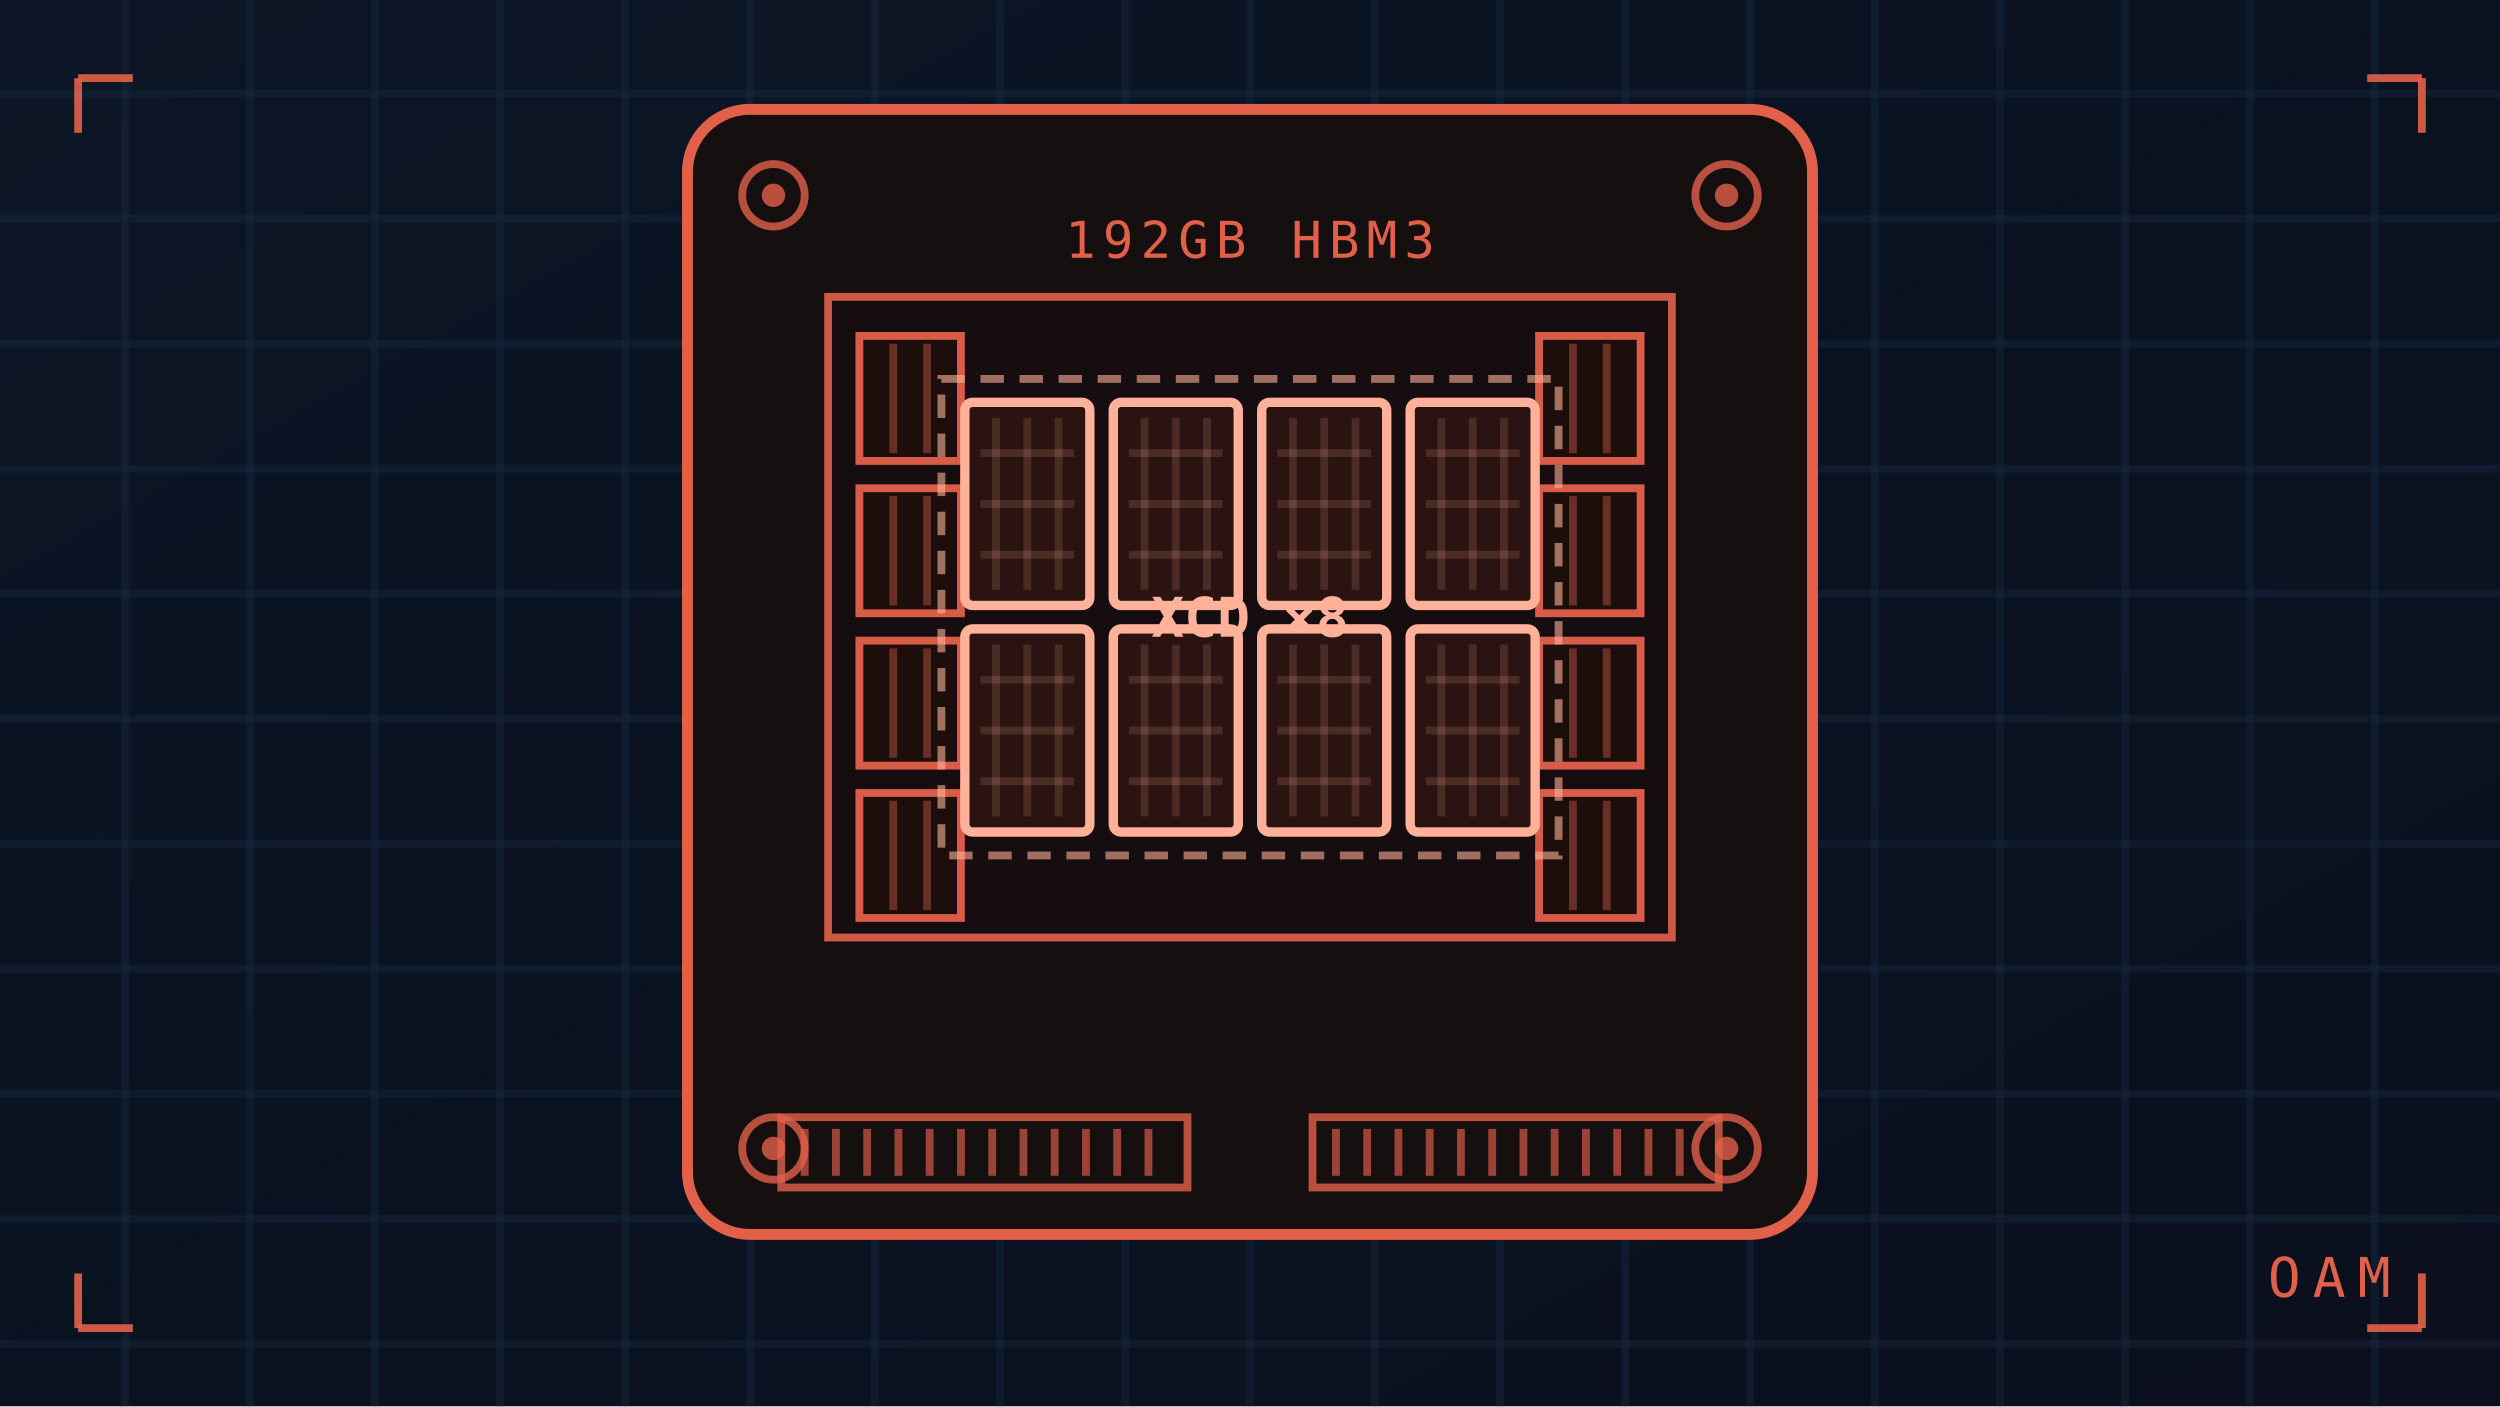
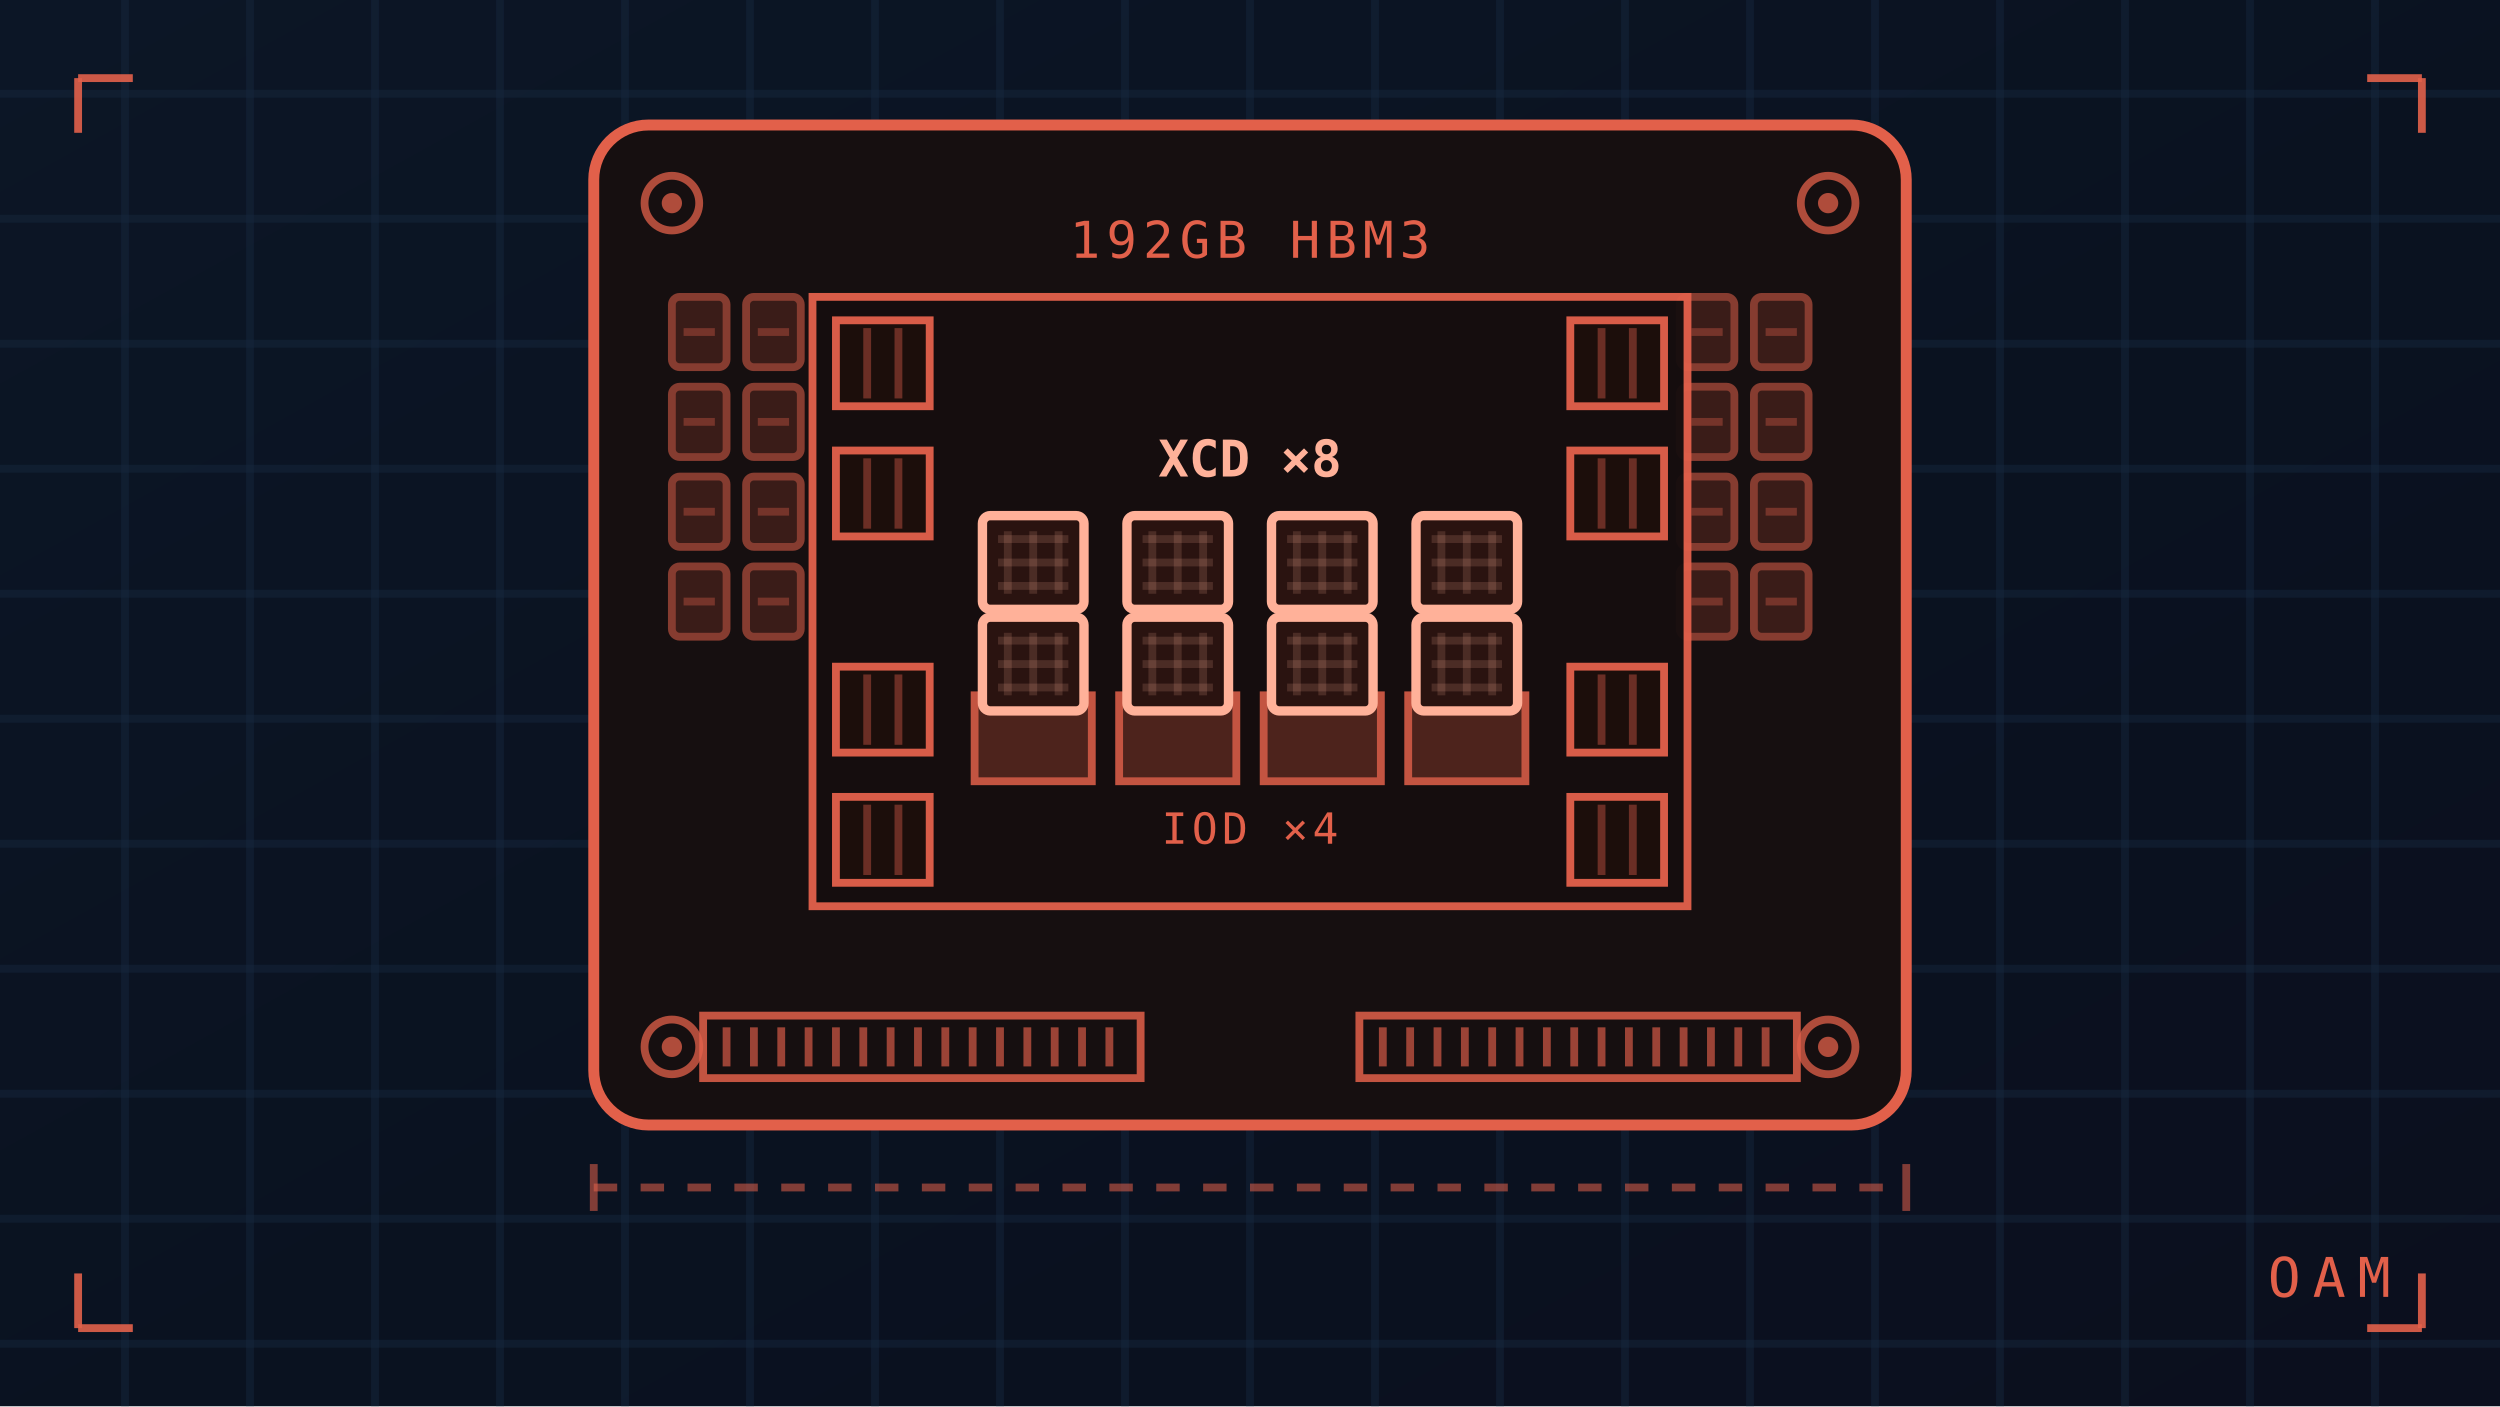
<svg xmlns="http://www.w3.org/2000/svg" width="320" height="180" viewBox="0 0 320 180" fill="none" role="img">
  <defs>
    <linearGradient id="mi300x-bg" x1="0" y1="0" x2="1" y2="1">
      <stop offset="0%" stop-color="#0c1626" />
      <stop offset="55%" stop-color="#0a1220" />
      <stop offset="100%" stop-color="#0b0f1e" />
    </linearGradient>
  </defs>
  <rect width="320" height="180" fill="url(#mi300x-bg)" />
  <line x1="16" y1="0" x2="16" y2="180" stroke="#16283f" stroke-width="1" opacity="0.45" />
  <line x1="32" y1="0" x2="32" y2="180" stroke="#16283f" stroke-width="1" opacity="0.45" />
  <line x1="48" y1="0" x2="48" y2="180" stroke="#16283f" stroke-width="1" opacity="0.45" />
  <line x1="64" y1="0" x2="64" y2="180" stroke="#16283f" stroke-width="1" opacity="0.45" />
  <line x1="80" y1="0" x2="80" y2="180" stroke="#16283f" stroke-width="1" opacity="0.45" />
  <line x1="96" y1="0" x2="96" y2="180" stroke="#16283f" stroke-width="1" opacity="0.45" />
  <line x1="112" y1="0" x2="112" y2="180" stroke="#16283f" stroke-width="1" opacity="0.45" />
  <line x1="128" y1="0" x2="128" y2="180" stroke="#16283f" stroke-width="1" opacity="0.45" />
  <line x1="144" y1="0" x2="144" y2="180" stroke="#16283f" stroke-width="1" opacity="0.45" />
  <line x1="160" y1="0" x2="160" y2="180" stroke="#16283f" stroke-width="1" opacity="0.45" />
  <line x1="176" y1="0" x2="176" y2="180" stroke="#16283f" stroke-width="1" opacity="0.45" />
  <line x1="192" y1="0" x2="192" y2="180" stroke="#16283f" stroke-width="1" opacity="0.45" />
  <line x1="208" y1="0" x2="208" y2="180" stroke="#16283f" stroke-width="1" opacity="0.45" />
  <line x1="224" y1="0" x2="224" y2="180" stroke="#16283f" stroke-width="1" opacity="0.45" />
  <line x1="240" y1="0" x2="240" y2="180" stroke="#16283f" stroke-width="1" opacity="0.45" />
  <line x1="256" y1="0" x2="256" y2="180" stroke="#16283f" stroke-width="1" opacity="0.45" />
  <line x1="272" y1="0" x2="272" y2="180" stroke="#16283f" stroke-width="1" opacity="0.45" />
  <line x1="288" y1="0" x2="288" y2="180" stroke="#16283f" stroke-width="1" opacity="0.45" />
  <line x1="304" y1="0" x2="304" y2="180" stroke="#16283f" stroke-width="1" opacity="0.45" />
  <line x1="0" y1="12" x2="320" y2="12" stroke="#16283f" stroke-width="1" opacity="0.45" />
  <line x1="0" y1="28" x2="320" y2="28" stroke="#16283f" stroke-width="1" opacity="0.45" />
  <line x1="0" y1="44" x2="320" y2="44" stroke="#16283f" stroke-width="1" opacity="0.45" />
  <line x1="0" y1="60" x2="320" y2="60" stroke="#16283f" stroke-width="1" opacity="0.45" />
  <line x1="0" y1="76" x2="320" y2="76" stroke="#16283f" stroke-width="1" opacity="0.45" />
  <line x1="0" y1="92" x2="320" y2="92" stroke="#16283f" stroke-width="1" opacity="0.45" />
  <line x1="0" y1="108" x2="320" y2="108" stroke="#16283f" stroke-width="1" opacity="0.45" />
  <line x1="0" y1="124" x2="320" y2="124" stroke="#16283f" stroke-width="1" opacity="0.45" />
  <line x1="0" y1="140" x2="320" y2="140" stroke="#16283f" stroke-width="1" opacity="0.45" />
  <line x1="0" y1="156" x2="320" y2="156" stroke="#16283f" stroke-width="1" opacity="0.45" />
  <line x1="0" y1="172" x2="320" y2="172" stroke="#16283f" stroke-width="1" opacity="0.45" />
  <line x1="10" y1="10" x2="17" y2="10" stroke="#e2604a" stroke-width="1" opacity="0.9" />
  <line x1="10" y1="10" x2="10" y2="17" stroke="#e2604a" stroke-width="1" opacity="0.9" />
  <line x1="303" y1="10" x2="310" y2="10" stroke="#e2604a" stroke-width="1" opacity="0.9" />
  <line x1="310" y1="10" x2="310" y2="17" stroke="#e2604a" stroke-width="1" opacity="0.9" />
  <line x1="10" y1="170" x2="17" y2="170" stroke="#e2604a" stroke-width="1" opacity="0.9" />
  <line x1="10" y1="163" x2="10" y2="170" stroke="#e2604a" stroke-width="1" opacity="0.9" />
  <line x1="303" y1="170" x2="310" y2="170" stroke="#e2604a" stroke-width="1" opacity="0.9" />
  <line x1="310" y1="163" x2="310" y2="170" stroke="#e2604a" stroke-width="1" opacity="0.9" />
-   <rect x="88" y="14" width="144" height="144" rx="8" fill="#160f10" stroke="#e2604a" stroke-width="1.4" />
-   <circle cx="99" cy="25" r="4" fill="none" stroke="#e2604a" stroke-width="1" opacity="0.8" />
-   <circle cx="99" cy="25" r="1.5" fill="#e2604a" opacity="0.8" />
-   <circle cx="221" cy="25" r="4" fill="none" stroke="#e2604a" stroke-width="1" opacity="0.8" />
-   <circle cx="221" cy="25" r="1.5" fill="#e2604a" opacity="0.8" />
-   <circle cx="99" cy="147" r="4" fill="none" stroke="#e2604a" stroke-width="1" opacity="0.8" />
-   <circle cx="99" cy="147" r="1.5" fill="#e2604a" opacity="0.8" />
-   <circle cx="221" cy="147" r="4" fill="none" stroke="#e2604a" stroke-width="1" opacity="0.8" />
-   <circle cx="221" cy="147" r="1.5" fill="#e2604a" opacity="0.8" />
-   <rect x="106" y="38" width="108" height="82" fill="#150d0e" stroke="#e2604a" stroke-width="1" opacity="0.9" />
-   <rect x="110" y="43" width="13" height="16" fill="#1c0e0b" stroke="#e2604a" stroke-width="1" opacity="0.95" />
-   <line x1="114.333" y1="44" x2="114.333" y2="58" stroke="#e2604a" stroke-width="1" opacity="0.4" />
-   <line x1="118.667" y1="44" x2="118.667" y2="58" stroke="#e2604a" stroke-width="1" opacity="0.4" />
-   <rect x="197" y="43" width="13" height="16" fill="#1c0e0b" stroke="#e2604a" stroke-width="1" opacity="0.95" />
-   <line x1="201.333" y1="44" x2="201.333" y2="58" stroke="#e2604a" stroke-width="1" opacity="0.4" />
-   <line x1="205.667" y1="44" x2="205.667" y2="58" stroke="#e2604a" stroke-width="1" opacity="0.4" />
-   <rect x="110" y="62.5" width="13" height="16" fill="#1c0e0b" stroke="#e2604a" stroke-width="1" opacity="0.95" />
-   <line x1="114.333" y1="63.5" x2="114.333" y2="77.5" stroke="#e2604a" stroke-width="1" opacity="0.4" />
-   <line x1="118.667" y1="63.5" x2="118.667" y2="77.5" stroke="#e2604a" stroke-width="1" opacity="0.4" />
-   <rect x="197" y="62.5" width="13" height="16" fill="#1c0e0b" stroke="#e2604a" stroke-width="1" opacity="0.95" />
-   <line x1="201.333" y1="63.5" x2="201.333" y2="77.5" stroke="#e2604a" stroke-width="1" opacity="0.4" />
-   <line x1="205.667" y1="63.5" x2="205.667" y2="77.5" stroke="#e2604a" stroke-width="1" opacity="0.4" />
-   <rect x="110" y="82" width="13" height="16" fill="#1c0e0b" stroke="#e2604a" stroke-width="1" opacity="0.95" />
-   <line x1="114.333" y1="83" x2="114.333" y2="97" stroke="#e2604a" stroke-width="1" opacity="0.4" />
-   <line x1="118.667" y1="83" x2="118.667" y2="97" stroke="#e2604a" stroke-width="1" opacity="0.4" />
-   <rect x="197" y="82" width="13" height="16" fill="#1c0e0b" stroke="#e2604a" stroke-width="1" opacity="0.95" />
-   <line x1="201.333" y1="83" x2="201.333" y2="97" stroke="#e2604a" stroke-width="1" opacity="0.4" />
-   <line x1="205.667" y1="83" x2="205.667" y2="97" stroke="#e2604a" stroke-width="1" opacity="0.4" />
-   <rect x="110" y="101.5" width="13" height="16" fill="#1c0e0b" stroke="#e2604a" stroke-width="1" opacity="0.95" />
-   <line x1="114.333" y1="102.5" x2="114.333" y2="116.5" stroke="#e2604a" stroke-width="1" opacity="0.4" />
-   <line x1="118.667" y1="102.5" x2="118.667" y2="116.5" stroke="#e2604a" stroke-width="1" opacity="0.4" />
-   <rect x="197" y="101.5" width="13" height="16" fill="#1c0e0b" stroke="#e2604a" stroke-width="1" opacity="0.95" />
-   <line x1="201.333" y1="102.5" x2="201.333" y2="116.5" stroke="#e2604a" stroke-width="1" opacity="0.4" />
-   <line x1="205.667" y1="102.5" x2="205.667" y2="116.5" stroke="#e2604a" stroke-width="1" opacity="0.4" />
-   <rect x="123.5" y="51.5" width="16" height="26" rx="1" fill="#2a1310" stroke="#ffb199" stroke-width="1.2" />
-   <line x1="127.5" y1="53.5" x2="127.5" y2="75.5" stroke="#ffb199" stroke-width="1" opacity="0.16" />
-   <line x1="125.5" y1="58" x2="137.5" y2="58" stroke="#ffb199" stroke-width="1" opacity="0.16" />
-   <line x1="131.5" y1="53.5" x2="131.5" y2="75.5" stroke="#ffb199" stroke-width="1" opacity="0.16" />
-   <line x1="125.5" y1="64.5" x2="137.5" y2="64.5" stroke="#ffb199" stroke-width="1" opacity="0.16" />
-   <line x1="135.5" y1="53.5" x2="135.5" y2="75.5" stroke="#ffb199" stroke-width="1" opacity="0.16" />
-   <line x1="125.5" y1="71" x2="137.5" y2="71" stroke="#ffb199" stroke-width="1" opacity="0.16" />
-   <rect x="142.5" y="51.5" width="16" height="26" rx="1" fill="#2a1310" stroke="#ffb199" stroke-width="1.2" />
-   <line x1="146.5" y1="53.5" x2="146.5" y2="75.5" stroke="#ffb199" stroke-width="1" opacity="0.16" />
-   <line x1="144.5" y1="58" x2="156.5" y2="58" stroke="#ffb199" stroke-width="1" opacity="0.16" />
-   <line x1="150.5" y1="53.5" x2="150.5" y2="75.5" stroke="#ffb199" stroke-width="1" opacity="0.16" />
-   <line x1="144.5" y1="64.5" x2="156.5" y2="64.5" stroke="#ffb199" stroke-width="1" opacity="0.16" />
-   <line x1="154.5" y1="53.5" x2="154.5" y2="75.5" stroke="#ffb199" stroke-width="1" opacity="0.16" />
-   <line x1="144.5" y1="71" x2="156.5" y2="71" stroke="#ffb199" stroke-width="1" opacity="0.16" />
-   <rect x="161.5" y="51.5" width="16" height="26" rx="1" fill="#2a1310" stroke="#ffb199" stroke-width="1.2" />
-   <line x1="165.5" y1="53.5" x2="165.5" y2="75.5" stroke="#ffb199" stroke-width="1" opacity="0.16" />
-   <line x1="163.5" y1="58" x2="175.5" y2="58" stroke="#ffb199" stroke-width="1" opacity="0.16" />
-   <line x1="169.5" y1="53.5" x2="169.5" y2="75.5" stroke="#ffb199" stroke-width="1" opacity="0.16" />
-   <line x1="163.5" y1="64.5" x2="175.5" y2="64.5" stroke="#ffb199" stroke-width="1" opacity="0.16" />
-   <line x1="173.5" y1="53.5" x2="173.5" y2="75.5" stroke="#ffb199" stroke-width="1" opacity="0.16" />
-   <line x1="163.5" y1="71" x2="175.5" y2="71" stroke="#ffb199" stroke-width="1" opacity="0.16" />
-   <rect x="180.5" y="51.5" width="16" height="26" rx="1" fill="#2a1310" stroke="#ffb199" stroke-width="1.2" />
-   <line x1="184.5" y1="53.5" x2="184.5" y2="75.5" stroke="#ffb199" stroke-width="1" opacity="0.16" />
-   <line x1="182.5" y1="58" x2="194.5" y2="58" stroke="#ffb199" stroke-width="1" opacity="0.16" />
-   <line x1="188.5" y1="53.5" x2="188.5" y2="75.5" stroke="#ffb199" stroke-width="1" opacity="0.16" />
-   <line x1="182.5" y1="64.5" x2="194.5" y2="64.5" stroke="#ffb199" stroke-width="1" opacity="0.16" />
-   <line x1="192.5" y1="53.5" x2="192.5" y2="75.5" stroke="#ffb199" stroke-width="1" opacity="0.16" />
-   <line x1="182.5" y1="71" x2="194.5" y2="71" stroke="#ffb199" stroke-width="1" opacity="0.16" />
-   <rect x="123.5" y="80.5" width="16" height="26" rx="1" fill="#2a1310" stroke="#ffb199" stroke-width="1.2" />
-   <line x1="127.5" y1="82.5" x2="127.5" y2="104.5" stroke="#ffb199" stroke-width="1" opacity="0.16" />
-   <line x1="125.5" y1="87" x2="137.5" y2="87" stroke="#ffb199" stroke-width="1" opacity="0.16" />
-   <line x1="131.5" y1="82.5" x2="131.5" y2="104.5" stroke="#ffb199" stroke-width="1" opacity="0.16" />
-   <line x1="125.5" y1="93.5" x2="137.5" y2="93.5" stroke="#ffb199" stroke-width="1" opacity="0.16" />
-   <line x1="135.5" y1="82.5" x2="135.5" y2="104.5" stroke="#ffb199" stroke-width="1" opacity="0.16" />
-   <line x1="125.5" y1="100" x2="137.5" y2="100" stroke="#ffb199" stroke-width="1" opacity="0.16" />
-   <rect x="142.5" y="80.5" width="16" height="26" rx="1" fill="#2a1310" stroke="#ffb199" stroke-width="1.2" />
-   <line x1="146.5" y1="82.5" x2="146.5" y2="104.5" stroke="#ffb199" stroke-width="1" opacity="0.16" />
-   <line x1="144.5" y1="87" x2="156.5" y2="87" stroke="#ffb199" stroke-width="1" opacity="0.16" />
-   <line x1="150.5" y1="82.5" x2="150.5" y2="104.5" stroke="#ffb199" stroke-width="1" opacity="0.16" />
-   <line x1="144.5" y1="93.5" x2="156.5" y2="93.5" stroke="#ffb199" stroke-width="1" opacity="0.16" />
-   <line x1="154.5" y1="82.5" x2="154.5" y2="104.5" stroke="#ffb199" stroke-width="1" opacity="0.16" />
-   <line x1="144.5" y1="100" x2="156.5" y2="100" stroke="#ffb199" stroke-width="1" opacity="0.16" />
-   <rect x="161.5" y="80.5" width="16" height="26" rx="1" fill="#2a1310" stroke="#ffb199" stroke-width="1.2" />
-   <line x1="165.5" y1="82.5" x2="165.5" y2="104.5" stroke="#ffb199" stroke-width="1" opacity="0.16" />
-   <line x1="163.5" y1="87" x2="175.5" y2="87" stroke="#ffb199" stroke-width="1" opacity="0.16" />
-   <line x1="169.5" y1="82.5" x2="169.5" y2="104.5" stroke="#ffb199" stroke-width="1" opacity="0.16" />
-   <line x1="163.5" y1="93.5" x2="175.5" y2="93.5" stroke="#ffb199" stroke-width="1" opacity="0.16" />
-   <line x1="173.5" y1="82.5" x2="173.5" y2="104.5" stroke="#ffb199" stroke-width="1" opacity="0.16" />
-   <line x1="163.5" y1="100" x2="175.5" y2="100" stroke="#ffb199" stroke-width="1" opacity="0.16" />
-   <rect x="180.5" y="80.5" width="16" height="26" rx="1" fill="#2a1310" stroke="#ffb199" stroke-width="1.2" />
-   <line x1="184.5" y1="82.5" x2="184.5" y2="104.5" stroke="#ffb199" stroke-width="1" opacity="0.16" />
-   <line x1="182.5" y1="87" x2="194.5" y2="87" stroke="#ffb199" stroke-width="1" opacity="0.16" />
-   <line x1="188.5" y1="82.5" x2="188.5" y2="104.5" stroke="#ffb199" stroke-width="1" opacity="0.16" />
-   <line x1="182.5" y1="93.5" x2="194.5" y2="93.5" stroke="#ffb199" stroke-width="1" opacity="0.16" />
-   <line x1="192.5" y1="82.5" x2="192.5" y2="104.5" stroke="#ffb199" stroke-width="1" opacity="0.16" />
-   <line x1="182.5" y1="100" x2="194.5" y2="100" stroke="#ffb199" stroke-width="1" opacity="0.16" />
-   <rect x="120.5" y="48.5" width="79" height="61" fill="none" stroke="#ffb199" stroke-width="1" stroke-dasharray="3 2" opacity="0.6" />
-   <text x="160" y="81.5" font-family="ui-monospace, Menlo, monospace" font-size="7" fill="#ffb199" text-anchor="middle" font-weight="600">XCD ×8</text>
-   <text x="160" y="33" font-family="ui-monospace, Menlo, monospace" font-size="6.5" fill="#e2604a" text-anchor="middle" letter-spacing="0.14em">192GB HBM3</text>
-   <rect x="100" y="143" width="52" height="9" fill="none" stroke="#e2604a" stroke-width="1" opacity="0.8" />
-   <line x1="103" y1="144.5" x2="103" y2="150.5" stroke="#e2604a" stroke-width="1" opacity="0.65" />
-   <line x1="107" y1="144.5" x2="107" y2="150.5" stroke="#e2604a" stroke-width="1" opacity="0.65" />
-   <line x1="111" y1="144.5" x2="111" y2="150.5" stroke="#e2604a" stroke-width="1" opacity="0.65" />
-   <line x1="115" y1="144.5" x2="115" y2="150.5" stroke="#e2604a" stroke-width="1" opacity="0.65" />
-   <line x1="119" y1="144.5" x2="119" y2="150.5" stroke="#e2604a" stroke-width="1" opacity="0.65" />
-   <line x1="123" y1="144.5" x2="123" y2="150.5" stroke="#e2604a" stroke-width="1" opacity="0.65" />
-   <line x1="127" y1="144.5" x2="127" y2="150.5" stroke="#e2604a" stroke-width="1" opacity="0.65" />
-   <line x1="131" y1="144.5" x2="131" y2="150.5" stroke="#e2604a" stroke-width="1" opacity="0.65" />
-   <line x1="135" y1="144.5" x2="135" y2="150.5" stroke="#e2604a" stroke-width="1" opacity="0.65" />
-   <line x1="139" y1="144.5" x2="139" y2="150.5" stroke="#e2604a" stroke-width="1" opacity="0.65" />
-   <line x1="143" y1="144.5" x2="143" y2="150.5" stroke="#e2604a" stroke-width="1" opacity="0.65" />
-   <line x1="147" y1="144.5" x2="147" y2="150.5" stroke="#e2604a" stroke-width="1" opacity="0.65" />
-   <rect x="168" y="143" width="52" height="9" fill="none" stroke="#e2604a" stroke-width="1" opacity="0.8" />
-   <line x1="171" y1="144.5" x2="171" y2="150.5" stroke="#e2604a" stroke-width="1" opacity="0.65" />
-   <line x1="175" y1="144.5" x2="175" y2="150.5" stroke="#e2604a" stroke-width="1" opacity="0.65" />
-   <line x1="179" y1="144.5" x2="179" y2="150.5" stroke="#e2604a" stroke-width="1" opacity="0.65" />
-   <line x1="183" y1="144.5" x2="183" y2="150.5" stroke="#e2604a" stroke-width="1" opacity="0.65" />
-   <line x1="187" y1="144.5" x2="187" y2="150.5" stroke="#e2604a" stroke-width="1" opacity="0.65" />
-   <line x1="191" y1="144.5" x2="191" y2="150.5" stroke="#e2604a" stroke-width="1" opacity="0.65" />
-   <line x1="195" y1="144.5" x2="195" y2="150.5" stroke="#e2604a" stroke-width="1" opacity="0.65" />
-   <line x1="199" y1="144.5" x2="199" y2="150.5" stroke="#e2604a" stroke-width="1" opacity="0.65" />
-   <line x1="203" y1="144.5" x2="203" y2="150.5" stroke="#e2604a" stroke-width="1" opacity="0.65" />
-   <line x1="207" y1="144.5" x2="207" y2="150.5" stroke="#e2604a" stroke-width="1" opacity="0.65" />
-   <line x1="211" y1="144.5" x2="211" y2="150.5" stroke="#e2604a" stroke-width="1" opacity="0.65" />
-   <line x1="215" y1="144.5" x2="215" y2="150.5" stroke="#e2604a" stroke-width="1" opacity="0.65" />
+   <rect x="76" y="16" width="168" height="128" rx="7" fill="#160f10" stroke="#e2604a" stroke-width="1.4" />
+   <circle cx="86" cy="26" r="3.5" fill="none" stroke="#e2604a" stroke-width="1" opacity="0.75" />
+   <circle cx="86" cy="26" r="1.3" fill="#e2604a" opacity="0.75" />
+   <circle cx="234" cy="26" r="3.5" fill="none" stroke="#e2604a" stroke-width="1" opacity="0.75" />
+   <circle cx="234" cy="26" r="1.3" fill="#e2604a" opacity="0.75" />
+   <circle cx="86" cy="134" r="3.5" fill="none" stroke="#e2604a" stroke-width="1" opacity="0.75" />
+   <circle cx="86" cy="134" r="1.3" fill="#e2604a" opacity="0.75" />
+   <circle cx="234" cy="134" r="3.5" fill="none" stroke="#e2604a" stroke-width="1" opacity="0.75" />
+   <circle cx="234" cy="134" r="1.3" fill="#e2604a" opacity="0.75" />
+   <rect x="86" y="38" width="7" height="9" rx="1" fill="#57271f" stroke="#e2604a" stroke-width="1" opacity="0.55" />
+   <line x1="87.5" y1="42.5" x2="91.5" y2="42.5" stroke="#e2604a" stroke-width="1" opacity="0.35" />
+   <rect x="95.5" y="38" width="7" height="9" rx="1" fill="#57271f" stroke="#e2604a" stroke-width="1" opacity="0.55" />
+   <line x1="97" y1="42.5" x2="101" y2="42.5" stroke="#e2604a" stroke-width="1" opacity="0.35" />
+   <rect x="86" y="49.5" width="7" height="9" rx="1" fill="#57271f" stroke="#e2604a" stroke-width="1" opacity="0.55" />
+   <line x1="87.5" y1="54" x2="91.5" y2="54" stroke="#e2604a" stroke-width="1" opacity="0.35" />
+   <rect x="95.5" y="49.5" width="7" height="9" rx="1" fill="#57271f" stroke="#e2604a" stroke-width="1" opacity="0.55" />
+   <line x1="97" y1="54" x2="101" y2="54" stroke="#e2604a" stroke-width="1" opacity="0.35" />
+   <rect x="86" y="61" width="7" height="9" rx="1" fill="#57271f" stroke="#e2604a" stroke-width="1" opacity="0.55" />
+   <line x1="87.5" y1="65.5" x2="91.5" y2="65.5" stroke="#e2604a" stroke-width="1" opacity="0.35" />
+   <rect x="95.5" y="61" width="7" height="9" rx="1" fill="#57271f" stroke="#e2604a" stroke-width="1" opacity="0.55" />
+   <line x1="97" y1="65.5" x2="101" y2="65.5" stroke="#e2604a" stroke-width="1" opacity="0.35" />
+   <rect x="86" y="72.5" width="7" height="9" rx="1" fill="#57271f" stroke="#e2604a" stroke-width="1" opacity="0.55" />
+   <line x1="87.5" y1="77" x2="91.5" y2="77" stroke="#e2604a" stroke-width="1" opacity="0.35" />
+   <rect x="95.5" y="72.5" width="7" height="9" rx="1" fill="#57271f" stroke="#e2604a" stroke-width="1" opacity="0.55" />
+   <line x1="97" y1="77" x2="101" y2="77" stroke="#e2604a" stroke-width="1" opacity="0.35" />
+   <rect x="215" y="38" width="7" height="9" rx="1" fill="#57271f" stroke="#e2604a" stroke-width="1" opacity="0.55" />
+   <line x1="216.5" y1="42.5" x2="220.5" y2="42.5" stroke="#e2604a" stroke-width="1" opacity="0.35" />
+   <rect x="224.5" y="38" width="7" height="9" rx="1" fill="#57271f" stroke="#e2604a" stroke-width="1" opacity="0.55" />
+   <line x1="226" y1="42.5" x2="230" y2="42.5" stroke="#e2604a" stroke-width="1" opacity="0.35" />
+   <rect x="215" y="49.5" width="7" height="9" rx="1" fill="#57271f" stroke="#e2604a" stroke-width="1" opacity="0.55" />
+   <line x1="216.5" y1="54" x2="220.5" y2="54" stroke="#e2604a" stroke-width="1" opacity="0.35" />
+   <rect x="224.5" y="49.5" width="7" height="9" rx="1" fill="#57271f" stroke="#e2604a" stroke-width="1" opacity="0.55" />
+   <line x1="226" y1="54" x2="230" y2="54" stroke="#e2604a" stroke-width="1" opacity="0.35" />
+   <rect x="215" y="61" width="7" height="9" rx="1" fill="#57271f" stroke="#e2604a" stroke-width="1" opacity="0.55" />
+   <line x1="216.5" y1="65.5" x2="220.5" y2="65.5" stroke="#e2604a" stroke-width="1" opacity="0.35" />
+   <rect x="224.5" y="61" width="7" height="9" rx="1" fill="#57271f" stroke="#e2604a" stroke-width="1" opacity="0.55" />
+   <line x1="226" y1="65.5" x2="230" y2="65.5" stroke="#e2604a" stroke-width="1" opacity="0.35" />
+   <rect x="215" y="72.5" width="7" height="9" rx="1" fill="#57271f" stroke="#e2604a" stroke-width="1" opacity="0.55" />
+   <line x1="216.5" y1="77" x2="220.5" y2="77" stroke="#e2604a" stroke-width="1" opacity="0.35" />
+   <rect x="224.5" y="72.5" width="7" height="9" rx="1" fill="#57271f" stroke="#e2604a" stroke-width="1" opacity="0.55" />
+   <line x1="226" y1="77" x2="230" y2="77" stroke="#e2604a" stroke-width="1" opacity="0.35" />
+   <rect x="104" y="38" width="112" height="78" fill="#150d0e" stroke="#e2604a" stroke-width="1" opacity="0.95" />
+   <rect x="107" y="41" width="12" height="11" fill="#1c0e0b" stroke="#e2604a" stroke-width="1" opacity="0.95" />
+   <line x1="111" y1="42" x2="111" y2="51" stroke="#e2604a" stroke-width="1" opacity="0.4" />
+   <line x1="115" y1="42" x2="115" y2="51" stroke="#e2604a" stroke-width="1" opacity="0.4" />
+   <rect x="201" y="41" width="12" height="11" fill="#1c0e0b" stroke="#e2604a" stroke-width="1" opacity="0.95" />
+   <line x1="205" y1="42" x2="205" y2="51" stroke="#e2604a" stroke-width="1" opacity="0.4" />
+   <line x1="209" y1="42" x2="209" y2="51" stroke="#e2604a" stroke-width="1" opacity="0.4" />
+   <rect x="107" y="57.667" width="12" height="11" fill="#1c0e0b" stroke="#e2604a" stroke-width="1" opacity="0.95" />
+   <line x1="111" y1="58.667" x2="111" y2="67.667" stroke="#e2604a" stroke-width="1" opacity="0.4" />
+   <line x1="115" y1="58.667" x2="115" y2="67.667" stroke="#e2604a" stroke-width="1" opacity="0.4" />
+   <rect x="201" y="57.667" width="12" height="11" fill="#1c0e0b" stroke="#e2604a" stroke-width="1" opacity="0.95" />
+   <line x1="205" y1="58.667" x2="205" y2="67.667" stroke="#e2604a" stroke-width="1" opacity="0.4" />
+   <line x1="209" y1="58.667" x2="209" y2="67.667" stroke="#e2604a" stroke-width="1" opacity="0.4" />
+   <rect x="107" y="85.333" width="12" height="11" fill="#1c0e0b" stroke="#e2604a" stroke-width="1" opacity="0.95" />
+   <line x1="111" y1="86.333" x2="111" y2="95.333" stroke="#e2604a" stroke-width="1" opacity="0.4" />
+   <line x1="115" y1="86.333" x2="115" y2="95.333" stroke="#e2604a" stroke-width="1" opacity="0.4" />
+   <rect x="201" y="85.333" width="12" height="11" fill="#1c0e0b" stroke="#e2604a" stroke-width="1" opacity="0.95" />
+   <line x1="205" y1="86.333" x2="205" y2="95.333" stroke="#e2604a" stroke-width="1" opacity="0.4" />
+   <line x1="209" y1="86.333" x2="209" y2="95.333" stroke="#e2604a" stroke-width="1" opacity="0.4" />
+   <rect x="107" y="102" width="12" height="11" fill="#1c0e0b" stroke="#e2604a" stroke-width="1" opacity="0.95" />
+   <line x1="111" y1="103" x2="111" y2="112" stroke="#e2604a" stroke-width="1" opacity="0.4" />
+   <line x1="115" y1="103" x2="115" y2="112" stroke="#e2604a" stroke-width="1" opacity="0.4" />
+   <rect x="201" y="102" width="12" height="11" fill="#1c0e0b" stroke="#e2604a" stroke-width="1" opacity="0.95" />
+   <line x1="205" y1="103" x2="205" y2="112" stroke="#e2604a" stroke-width="1" opacity="0.4" />
+   <line x1="209" y1="103" x2="209" y2="112" stroke="#e2604a" stroke-width="1" opacity="0.4" />
+   <rect x="124.75" y="89" width="15" height="11" fill="#57271f" stroke="#e2604a" stroke-width="1" opacity="0.85" />
+   <rect x="125.75" y="79" width="13" height="12" rx="1" fill="#2a1310" stroke="#ffb199" stroke-width="1.2" />
+   <line x1="129" y1="81" x2="129" y2="89" stroke="#ffb199" stroke-width="1" opacity="0.16" />
+   <line x1="127.75" y1="82" x2="136.75" y2="82" stroke="#ffb199" stroke-width="1" opacity="0.16" />
+   <line x1="132.25" y1="81" x2="132.25" y2="89" stroke="#ffb199" stroke-width="1" opacity="0.16" />
+   <line x1="127.75" y1="85" x2="136.75" y2="85" stroke="#ffb199" stroke-width="1" opacity="0.16" />
+   <line x1="135.5" y1="81" x2="135.5" y2="89" stroke="#ffb199" stroke-width="1" opacity="0.16" />
+   <line x1="127.75" y1="88" x2="136.75" y2="88" stroke="#ffb199" stroke-width="1" opacity="0.16" />
+   <rect x="125.75" y="66" width="13" height="12" rx="1" fill="#2a1310" stroke="#ffb199" stroke-width="1.2" />
+   <line x1="129" y1="68" x2="129" y2="76" stroke="#ffb199" stroke-width="1" opacity="0.16" />
+   <line x1="127.75" y1="69" x2="136.75" y2="69" stroke="#ffb199" stroke-width="1" opacity="0.16" />
+   <line x1="132.25" y1="68" x2="132.25" y2="76" stroke="#ffb199" stroke-width="1" opacity="0.16" />
+   <line x1="127.75" y1="72" x2="136.75" y2="72" stroke="#ffb199" stroke-width="1" opacity="0.16" />
+   <line x1="135.5" y1="68" x2="135.5" y2="76" stroke="#ffb199" stroke-width="1" opacity="0.16" />
+   <line x1="127.75" y1="75" x2="136.75" y2="75" stroke="#ffb199" stroke-width="1" opacity="0.16" />
+   <rect x="143.25" y="89" width="15" height="11" fill="#57271f" stroke="#e2604a" stroke-width="1" opacity="0.85" />
+   <rect x="144.25" y="79" width="13" height="12" rx="1" fill="#2a1310" stroke="#ffb199" stroke-width="1.2" />
+   <line x1="147.5" y1="81" x2="147.5" y2="89" stroke="#ffb199" stroke-width="1" opacity="0.16" />
+   <line x1="146.25" y1="82" x2="155.25" y2="82" stroke="#ffb199" stroke-width="1" opacity="0.16" />
+   <line x1="150.75" y1="81" x2="150.75" y2="89" stroke="#ffb199" stroke-width="1" opacity="0.16" />
+   <line x1="146.25" y1="85" x2="155.25" y2="85" stroke="#ffb199" stroke-width="1" opacity="0.16" />
+   <line x1="154" y1="81" x2="154" y2="89" stroke="#ffb199" stroke-width="1" opacity="0.16" />
+   <line x1="146.25" y1="88" x2="155.25" y2="88" stroke="#ffb199" stroke-width="1" opacity="0.16" />
+   <rect x="144.25" y="66" width="13" height="12" rx="1" fill="#2a1310" stroke="#ffb199" stroke-width="1.2" />
+   <line x1="147.5" y1="68" x2="147.5" y2="76" stroke="#ffb199" stroke-width="1" opacity="0.16" />
+   <line x1="146.25" y1="69" x2="155.25" y2="69" stroke="#ffb199" stroke-width="1" opacity="0.16" />
+   <line x1="150.75" y1="68" x2="150.75" y2="76" stroke="#ffb199" stroke-width="1" opacity="0.16" />
+   <line x1="146.25" y1="72" x2="155.25" y2="72" stroke="#ffb199" stroke-width="1" opacity="0.16" />
+   <line x1="154" y1="68" x2="154" y2="76" stroke="#ffb199" stroke-width="1" opacity="0.16" />
+   <line x1="146.25" y1="75" x2="155.25" y2="75" stroke="#ffb199" stroke-width="1" opacity="0.16" />
+   <rect x="161.75" y="89" width="15" height="11" fill="#57271f" stroke="#e2604a" stroke-width="1" opacity="0.85" />
+   <rect x="162.75" y="79" width="13" height="12" rx="1" fill="#2a1310" stroke="#ffb199" stroke-width="1.2" />
+   <line x1="166" y1="81" x2="166" y2="89" stroke="#ffb199" stroke-width="1" opacity="0.16" />
+   <line x1="164.75" y1="82" x2="173.75" y2="82" stroke="#ffb199" stroke-width="1" opacity="0.16" />
+   <line x1="169.25" y1="81" x2="169.25" y2="89" stroke="#ffb199" stroke-width="1" opacity="0.16" />
+   <line x1="164.75" y1="85" x2="173.75" y2="85" stroke="#ffb199" stroke-width="1" opacity="0.16" />
+   <line x1="172.5" y1="81" x2="172.5" y2="89" stroke="#ffb199" stroke-width="1" opacity="0.16" />
+   <line x1="164.75" y1="88" x2="173.75" y2="88" stroke="#ffb199" stroke-width="1" opacity="0.16" />
+   <rect x="162.75" y="66" width="13" height="12" rx="1" fill="#2a1310" stroke="#ffb199" stroke-width="1.2" />
+   <line x1="166" y1="68" x2="166" y2="76" stroke="#ffb199" stroke-width="1" opacity="0.16" />
+   <line x1="164.75" y1="69" x2="173.75" y2="69" stroke="#ffb199" stroke-width="1" opacity="0.16" />
+   <line x1="169.25" y1="68" x2="169.25" y2="76" stroke="#ffb199" stroke-width="1" opacity="0.16" />
+   <line x1="164.75" y1="72" x2="173.75" y2="72" stroke="#ffb199" stroke-width="1" opacity="0.16" />
+   <line x1="172.5" y1="68" x2="172.5" y2="76" stroke="#ffb199" stroke-width="1" opacity="0.16" />
+   <line x1="164.75" y1="75" x2="173.75" y2="75" stroke="#ffb199" stroke-width="1" opacity="0.16" />
+   <rect x="180.25" y="89" width="15" height="11" fill="#57271f" stroke="#e2604a" stroke-width="1" opacity="0.85" />
+   <rect x="181.25" y="79" width="13" height="12" rx="1" fill="#2a1310" stroke="#ffb199" stroke-width="1.2" />
+   <line x1="184.5" y1="81" x2="184.5" y2="89" stroke="#ffb199" stroke-width="1" opacity="0.16" />
+   <line x1="183.25" y1="82" x2="192.25" y2="82" stroke="#ffb199" stroke-width="1" opacity="0.16" />
+   <line x1="187.75" y1="81" x2="187.75" y2="89" stroke="#ffb199" stroke-width="1" opacity="0.16" />
+   <line x1="183.25" y1="85" x2="192.25" y2="85" stroke="#ffb199" stroke-width="1" opacity="0.16" />
+   <line x1="191" y1="81" x2="191" y2="89" stroke="#ffb199" stroke-width="1" opacity="0.16" />
+   <line x1="183.25" y1="88" x2="192.25" y2="88" stroke="#ffb199" stroke-width="1" opacity="0.16" />
+   <rect x="181.25" y="66" width="13" height="12" rx="1" fill="#2a1310" stroke="#ffb199" stroke-width="1.2" />
+   <line x1="184.5" y1="68" x2="184.5" y2="76" stroke="#ffb199" stroke-width="1" opacity="0.16" />
+   <line x1="183.25" y1="69" x2="192.25" y2="69" stroke="#ffb199" stroke-width="1" opacity="0.16" />
+   <line x1="187.75" y1="68" x2="187.75" y2="76" stroke="#ffb199" stroke-width="1" opacity="0.16" />
+   <line x1="183.25" y1="72" x2="192.25" y2="72" stroke="#ffb199" stroke-width="1" opacity="0.16" />
+   <line x1="191" y1="68" x2="191" y2="76" stroke="#ffb199" stroke-width="1" opacity="0.16" />
+   <line x1="183.25" y1="75" x2="192.25" y2="75" stroke="#ffb199" stroke-width="1" opacity="0.16" />
+   <text x="160" y="61" font-family="ui-monospace, Menlo, monospace" font-size="6.5" fill="#ffb199" text-anchor="middle" font-weight="600">XCD ×8</text>
+   <text x="160" y="108" font-family="ui-monospace, Menlo, monospace" font-size="5.5" fill="#e2604a" text-anchor="middle" letter-spacing="0.1em">IOD ×4</text>
+   <text x="160" y="33" font-family="ui-monospace, Menlo, monospace" font-size="6.5" fill="#e2604a" text-anchor="middle" letter-spacing="0.12em">192GB HBM3</text>
+   <rect x="90" y="130" width="56" height="8" fill="none" stroke="#e2604a" stroke-width="1" opacity="0.85" />
+   <line x1="93" y1="131.5" x2="93" y2="136.5" stroke="#e2604a" stroke-width="1" opacity="0.65" />
+   <line x1="96.5" y1="131.5" x2="96.5" y2="136.5" stroke="#e2604a" stroke-width="1" opacity="0.65" />
+   <line x1="100" y1="131.5" x2="100" y2="136.5" stroke="#e2604a" stroke-width="1" opacity="0.65" />
+   <line x1="103.5" y1="131.5" x2="103.5" y2="136.5" stroke="#e2604a" stroke-width="1" opacity="0.65" />
+   <line x1="107" y1="131.5" x2="107" y2="136.5" stroke="#e2604a" stroke-width="1" opacity="0.65" />
+   <line x1="110.5" y1="131.5" x2="110.5" y2="136.5" stroke="#e2604a" stroke-width="1" opacity="0.65" />
+   <line x1="114" y1="131.5" x2="114" y2="136.5" stroke="#e2604a" stroke-width="1" opacity="0.65" />
+   <line x1="117.5" y1="131.5" x2="117.5" y2="136.5" stroke="#e2604a" stroke-width="1" opacity="0.65" />
+   <line x1="121" y1="131.5" x2="121" y2="136.5" stroke="#e2604a" stroke-width="1" opacity="0.65" />
+   <line x1="124.5" y1="131.5" x2="124.5" y2="136.5" stroke="#e2604a" stroke-width="1" opacity="0.65" />
+   <line x1="128" y1="131.5" x2="128" y2="136.5" stroke="#e2604a" stroke-width="1" opacity="0.65" />
+   <line x1="131.5" y1="131.5" x2="131.5" y2="136.5" stroke="#e2604a" stroke-width="1" opacity="0.65" />
+   <line x1="135" y1="131.5" x2="135" y2="136.5" stroke="#e2604a" stroke-width="1" opacity="0.65" />
+   <line x1="138.5" y1="131.5" x2="138.5" y2="136.5" stroke="#e2604a" stroke-width="1" opacity="0.65" />
+   <line x1="142" y1="131.5" x2="142" y2="136.5" stroke="#e2604a" stroke-width="1" opacity="0.65" />
+   <rect x="174" y="130" width="56" height="8" fill="none" stroke="#e2604a" stroke-width="1" opacity="0.85" />
+   <line x1="177" y1="131.5" x2="177" y2="136.5" stroke="#e2604a" stroke-width="1" opacity="0.65" />
+   <line x1="180.5" y1="131.5" x2="180.5" y2="136.5" stroke="#e2604a" stroke-width="1" opacity="0.65" />
+   <line x1="184" y1="131.5" x2="184" y2="136.5" stroke="#e2604a" stroke-width="1" opacity="0.65" />
+   <line x1="187.5" y1="131.5" x2="187.5" y2="136.5" stroke="#e2604a" stroke-width="1" opacity="0.65" />
+   <line x1="191" y1="131.5" x2="191" y2="136.5" stroke="#e2604a" stroke-width="1" opacity="0.65" />
+   <line x1="194.5" y1="131.5" x2="194.5" y2="136.5" stroke="#e2604a" stroke-width="1" opacity="0.65" />
+   <line x1="198" y1="131.5" x2="198" y2="136.5" stroke="#e2604a" stroke-width="1" opacity="0.65" />
+   <line x1="201.5" y1="131.5" x2="201.5" y2="136.5" stroke="#e2604a" stroke-width="1" opacity="0.65" />
+   <line x1="205" y1="131.5" x2="205" y2="136.5" stroke="#e2604a" stroke-width="1" opacity="0.65" />
+   <line x1="208.5" y1="131.5" x2="208.5" y2="136.5" stroke="#e2604a" stroke-width="1" opacity="0.65" />
+   <line x1="212" y1="131.5" x2="212" y2="136.5" stroke="#e2604a" stroke-width="1" opacity="0.65" />
+   <line x1="215.5" y1="131.5" x2="215.5" y2="136.5" stroke="#e2604a" stroke-width="1" opacity="0.65" />
+   <line x1="219" y1="131.5" x2="219" y2="136.5" stroke="#e2604a" stroke-width="1" opacity="0.65" />
+   <line x1="222.5" y1="131.5" x2="222.5" y2="136.5" stroke="#e2604a" stroke-width="1" opacity="0.65" />
+   <line x1="226" y1="131.5" x2="226" y2="136.5" stroke="#e2604a" stroke-width="1" opacity="0.65" />
+   <line x1="76" y1="152" x2="244" y2="152" stroke="#e2604a" stroke-width="1" stroke-dasharray="3 3" opacity="0.55" />
+   <line x1="76" y1="149" x2="76" y2="155" stroke="#e2604a" stroke-width="1" opacity="0.55" />
+   <line x1="244" y1="149" x2="244" y2="155" stroke="#e2604a" stroke-width="1" opacity="0.55" />
  <text x="306" y="166" font-family="ui-monospace, Menlo, monospace" font-size="7" fill="#e2604a" text-anchor="end" letter-spacing="0.22em">OAM</text>
</svg>
